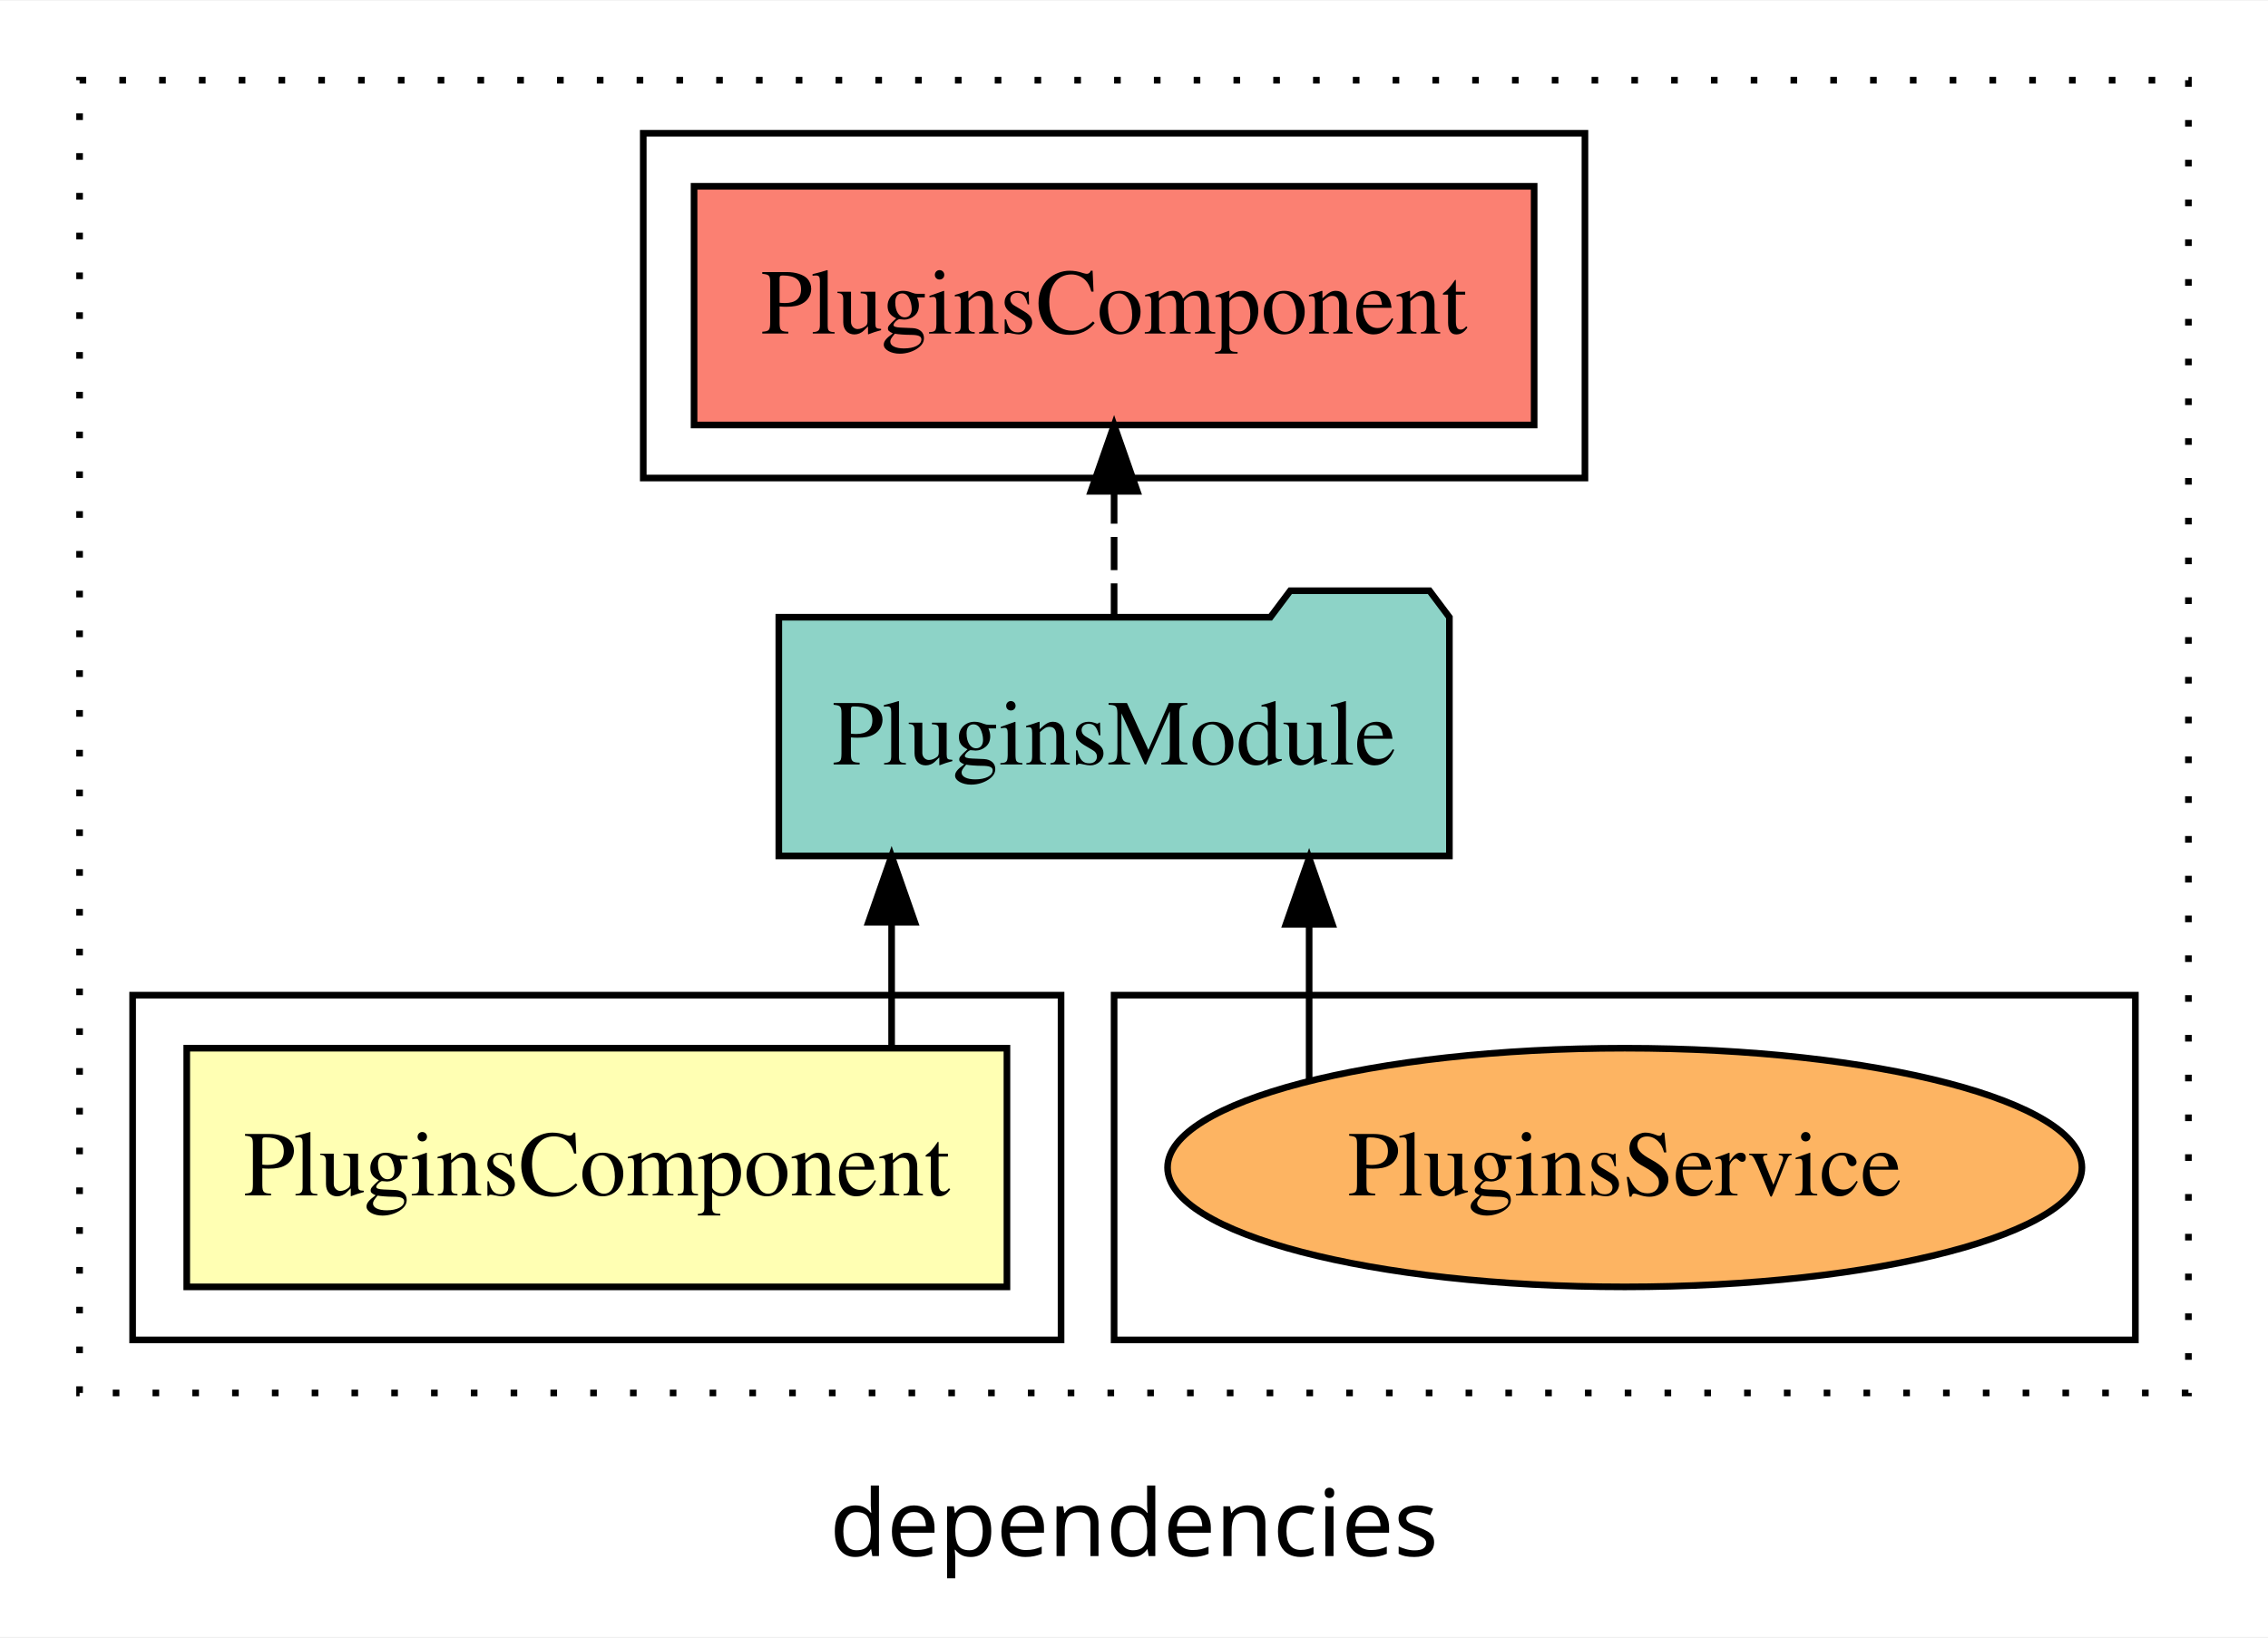
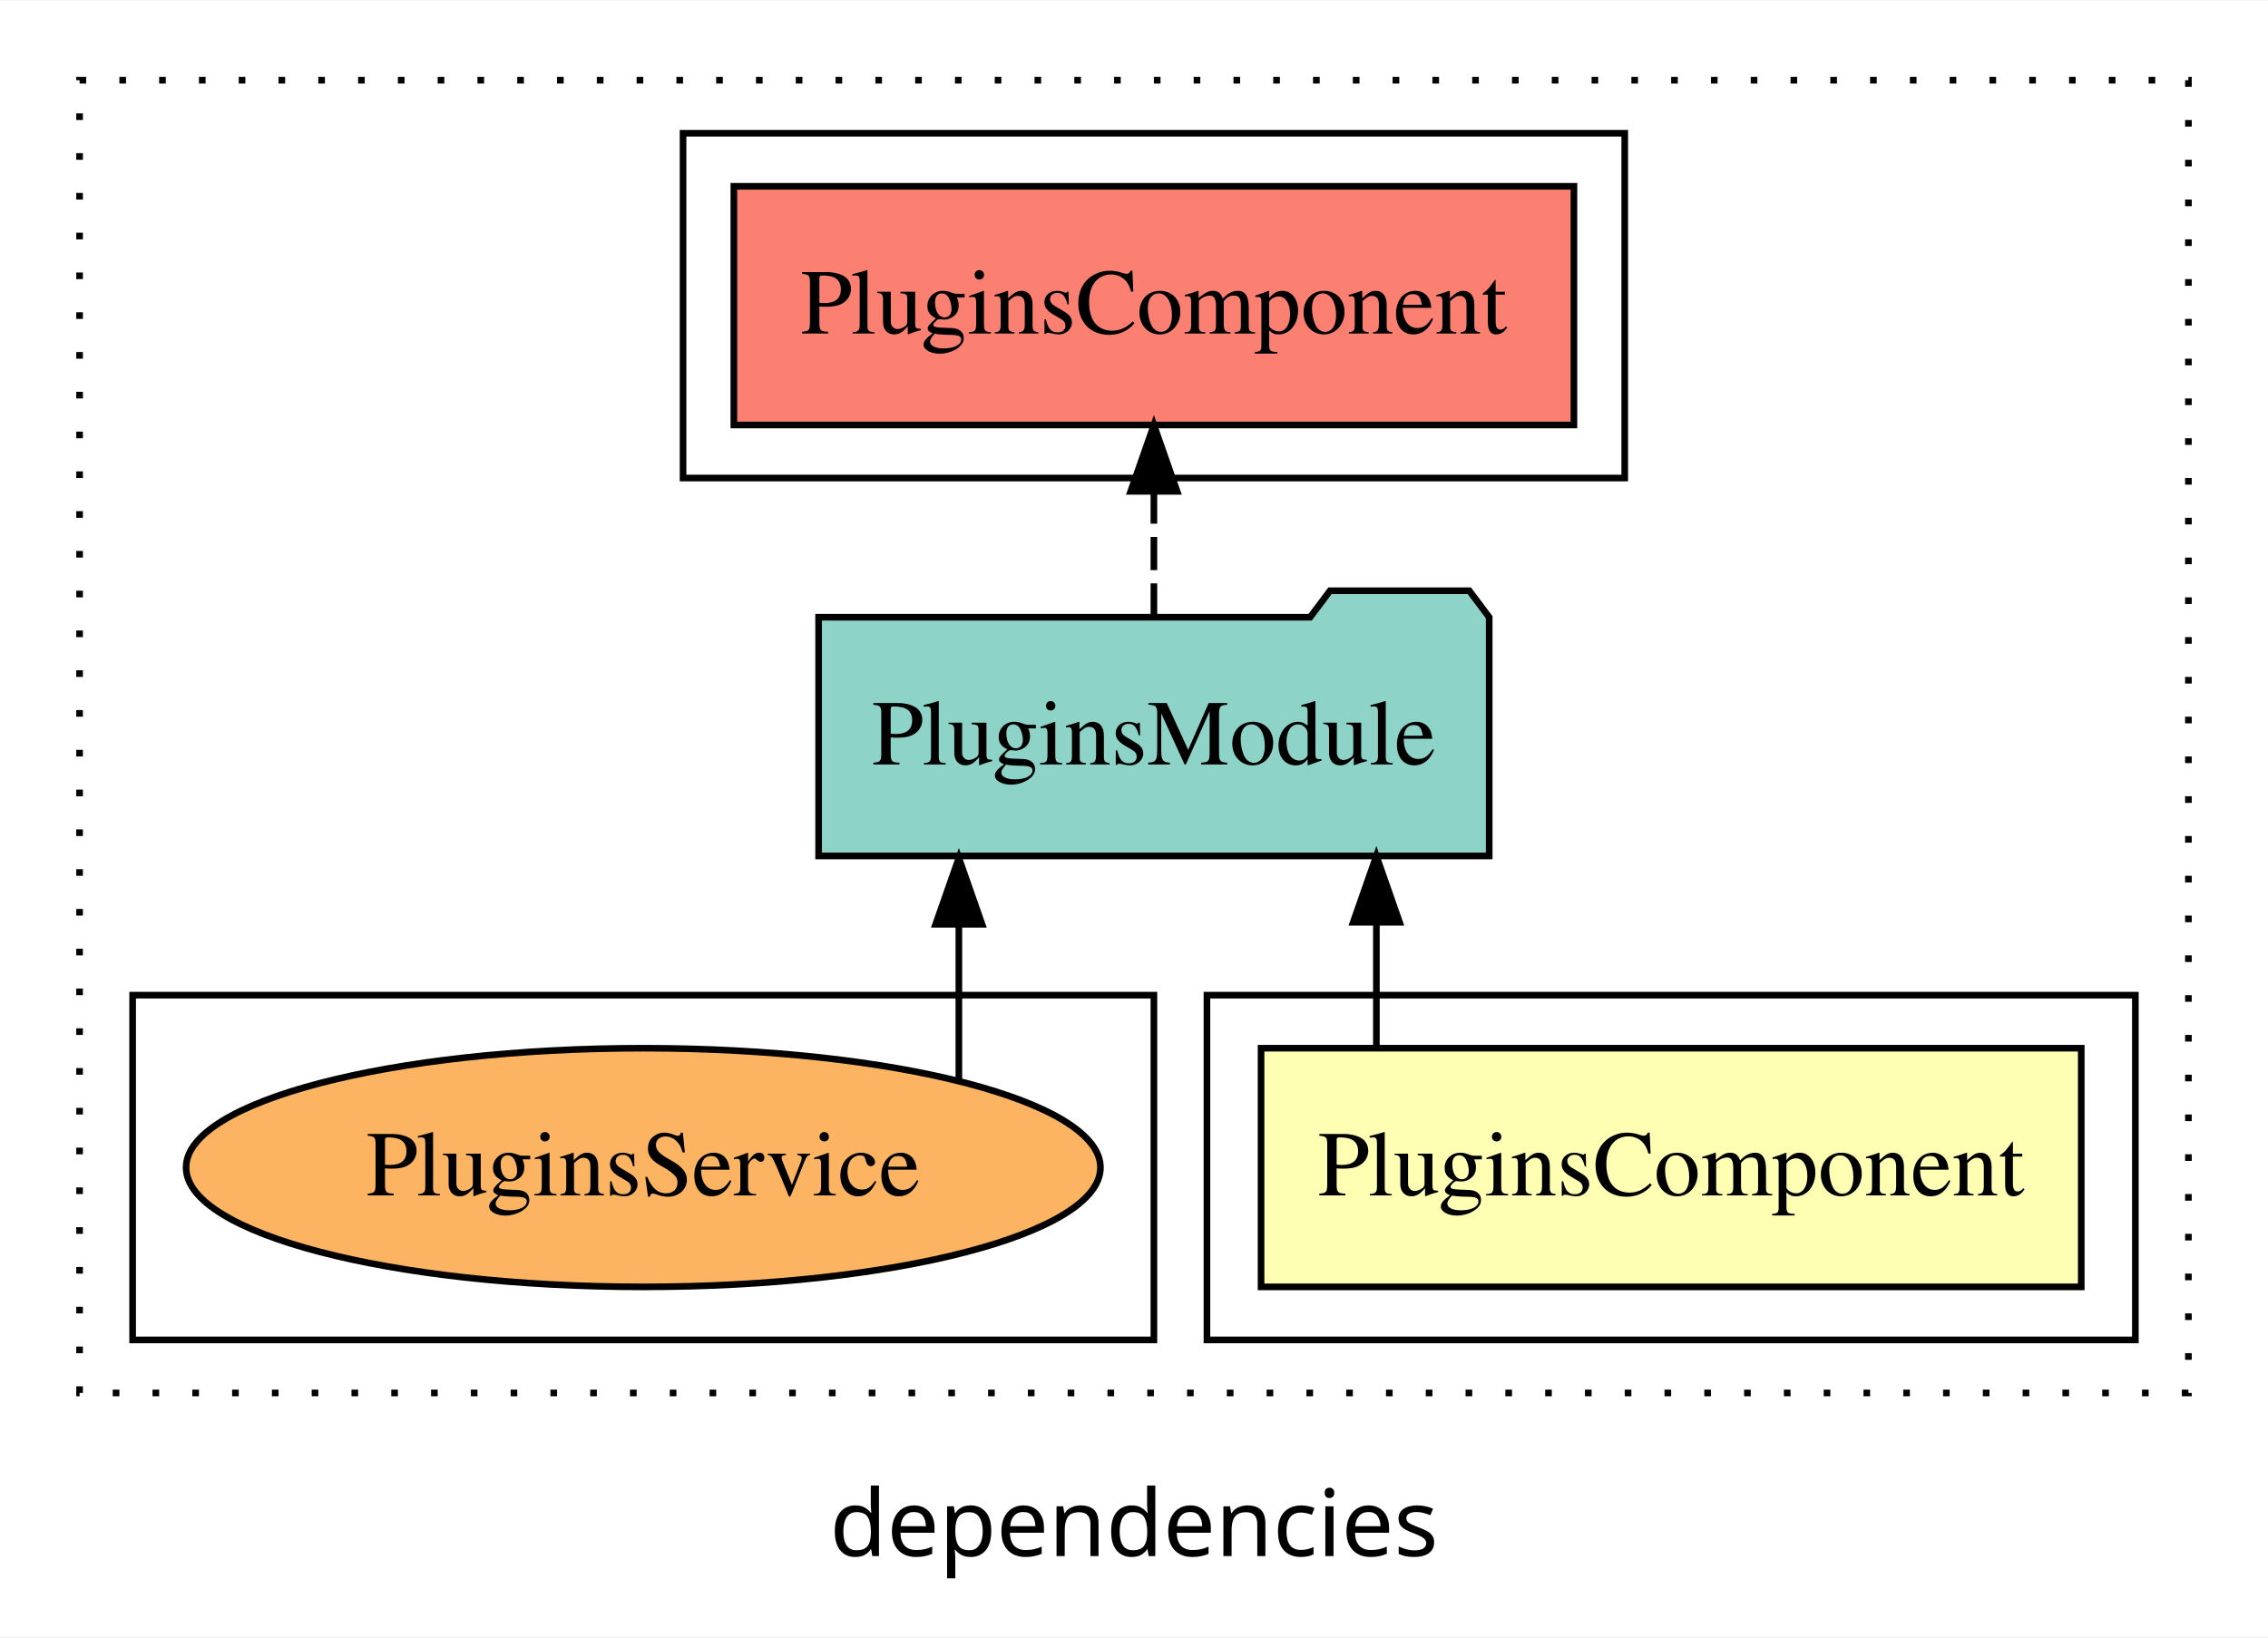
<svg xmlns="http://www.w3.org/2000/svg" width="342pt" height="247pt" viewBox="0.00 0.00 342.00 246.80">
  <g id="graph0" class="graph" transform="scale(1 1) rotate(0) translate(4 242.8)">
    <polygon fill="white" stroke="transparent" points="-4,4 -4,-242.8 338,-242.8 338,4 -4,4" />
    <text text-anchor="middle" x="167" y="-8.2" font-family="sans-serif" font-size="14.00">dependencies</text>
    <g id="clust1" class="cluster">
      <polygon fill="none" stroke="black" stroke-dasharray="1,5" points="8,-32.8 8,-230.8 326,-230.8 326,-32.8 8,-32.8" />
    </g>
-     <g id="clust7" class="cluster">
-       <polygon fill="none" stroke="black" points="164,-40.8 164,-92.8 318,-92.8 318,-40.8 164,-40.8" />
-     </g>
    <g id="clust2" class="cluster">
-       <polygon fill="none" stroke="black" points="16,-40.8 16,-92.8 156,-92.8 156,-40.8 16,-40.8" />
+       <polygon fill="none" stroke="black" points="178,-40.8 178,-92.8 318,-92.8 318,-40.8 178,-40.8" />
    </g>
    <g id="clust5" class="cluster">
-       <polygon fill="none" stroke="black" points="93,-170.8 93,-222.8 235,-222.8 235,-170.8 93,-170.8" />
+       <polygon fill="none" stroke="black" points="99,-170.8 99,-222.8 241,-222.8 241,-170.8 99,-170.8" />
+     </g>
+     <g id="clust7" class="cluster">
+       <polygon fill="none" stroke="black" points="16,-40.8 16,-92.8 170,-92.8 170,-40.8 16,-40.8" />
    </g>
    <g id="node1" class="node">
-       <polygon fill="#ffffb3" stroke="black" points="147.84,-84.8 24.16,-84.8 24.16,-48.8 147.84,-48.8 147.84,-84.8" />
-       <text text-anchor="middle" x="86" y="-62.6" font-family="Times,serif" font-size="14.00">PluginsComponent</text>
+       <polygon fill="#ffffb3" stroke="black" points="309.84,-84.8 186.16,-84.8 186.16,-48.8 309.84,-48.8 309.84,-84.8" />
+       <text text-anchor="middle" x="248" y="-62.6" font-family="Times,serif" font-size="14.00">PluginsComponent</text>
    </g>
    <g id="node2" class="node">
-       <polygon fill="#8dd3c7" stroke="black" points="214.56,-149.8 211.56,-153.8 190.56,-153.8 187.56,-149.8 113.44,-149.8 113.44,-113.8 214.56,-113.8 214.56,-149.8" />
-       <text text-anchor="middle" x="164" y="-127.6" font-family="Times,serif" font-size="14.00">PluginsModule</text>
+       <polygon fill="#8dd3c7" stroke="black" points="220.56,-149.8 217.56,-153.8 196.56,-153.8 193.56,-149.8 119.44,-149.8 119.44,-113.8 220.56,-113.8 220.56,-149.8" />
+       <text text-anchor="middle" x="170" y="-127.6" font-family="Times,serif" font-size="14.00">PluginsModule</text>
    </g>
    <g id="edge1" class="edge">
-       <path fill="none" stroke="black" d="M130.45,-84.91C130.45,-84.91 130.45,-103.79 130.45,-103.79" />
-       <polygon fill="black" stroke="black" points="126.95,-103.79 130.45,-113.79 133.95,-103.79 126.95,-103.79" />
+       <path fill="none" stroke="black" d="M203.55,-84.91C203.55,-84.91 203.55,-103.79 203.55,-103.79" />
+       <polygon fill="black" stroke="black" points="200.05,-103.79 203.55,-113.79 207.05,-103.79 200.05,-103.79" />
    </g>
    <g id="node3" class="node">
-       <polygon fill="#fb8072" stroke="black" points="227.34,-214.8 100.66,-214.8 100.66,-178.8 227.34,-178.8 227.34,-214.8" />
-       <text text-anchor="middle" x="164" y="-192.6" font-family="Times,serif" font-size="14.00">PluginsComponent </text>
+       <polygon fill="#fb8072" stroke="black" points="233.34,-214.8 106.66,-214.8 106.66,-178.8 233.34,-178.8 233.34,-214.8" />
+       <text text-anchor="middle" x="170" y="-192.6" font-family="Times,serif" font-size="14.00">PluginsComponent </text>
    </g>
    <g id="edge2" class="edge">
-       <path fill="none" stroke="black" stroke-dasharray="5,2" d="M164,-149.91C164,-149.91 164,-168.79 164,-168.79" />
-       <polygon fill="black" stroke="black" points="160.5,-168.79 164,-178.79 167.5,-168.79 160.5,-168.79" />
+       <path fill="none" stroke="black" stroke-dasharray="5,2" d="M170,-149.91C170,-149.91 170,-168.79 170,-168.79" />
+       <polygon fill="black" stroke="black" points="166.5,-168.79 170,-178.79 173.5,-168.79 166.5,-168.79" />
    </g>
    <g id="node4" class="node">
-       <ellipse fill="#fdb462" stroke="black" cx="241" cy="-66.8" rx="68.94" ry="18" />
-       <text text-anchor="middle" x="241" y="-62.6" font-family="Times,serif" font-size="14.00">PluginsService</text>
+       <ellipse fill="#fdb462" stroke="black" cx="93" cy="-66.8" rx="68.94" ry="18" />
+       <text text-anchor="middle" x="93" y="-62.6" font-family="Times,serif" font-size="14.00">PluginsService</text>
    </g>
    <g id="edge3" class="edge">
-       <path fill="none" stroke="black" d="M193.41,-79.95C193.41,-79.95 193.41,-103.49 193.41,-103.49" />
-       <polygon fill="black" stroke="black" points="189.91,-103.49 193.41,-113.49 196.91,-103.49 189.91,-103.49" />
+       <path fill="none" stroke="black" d="M140.59,-79.95C140.59,-79.95 140.59,-103.49 140.59,-103.49" />
+       <polygon fill="black" stroke="black" points="137.09,-103.49 140.59,-113.49 144.09,-103.49 137.09,-103.49" />
    </g>
  </g>
</svg>
